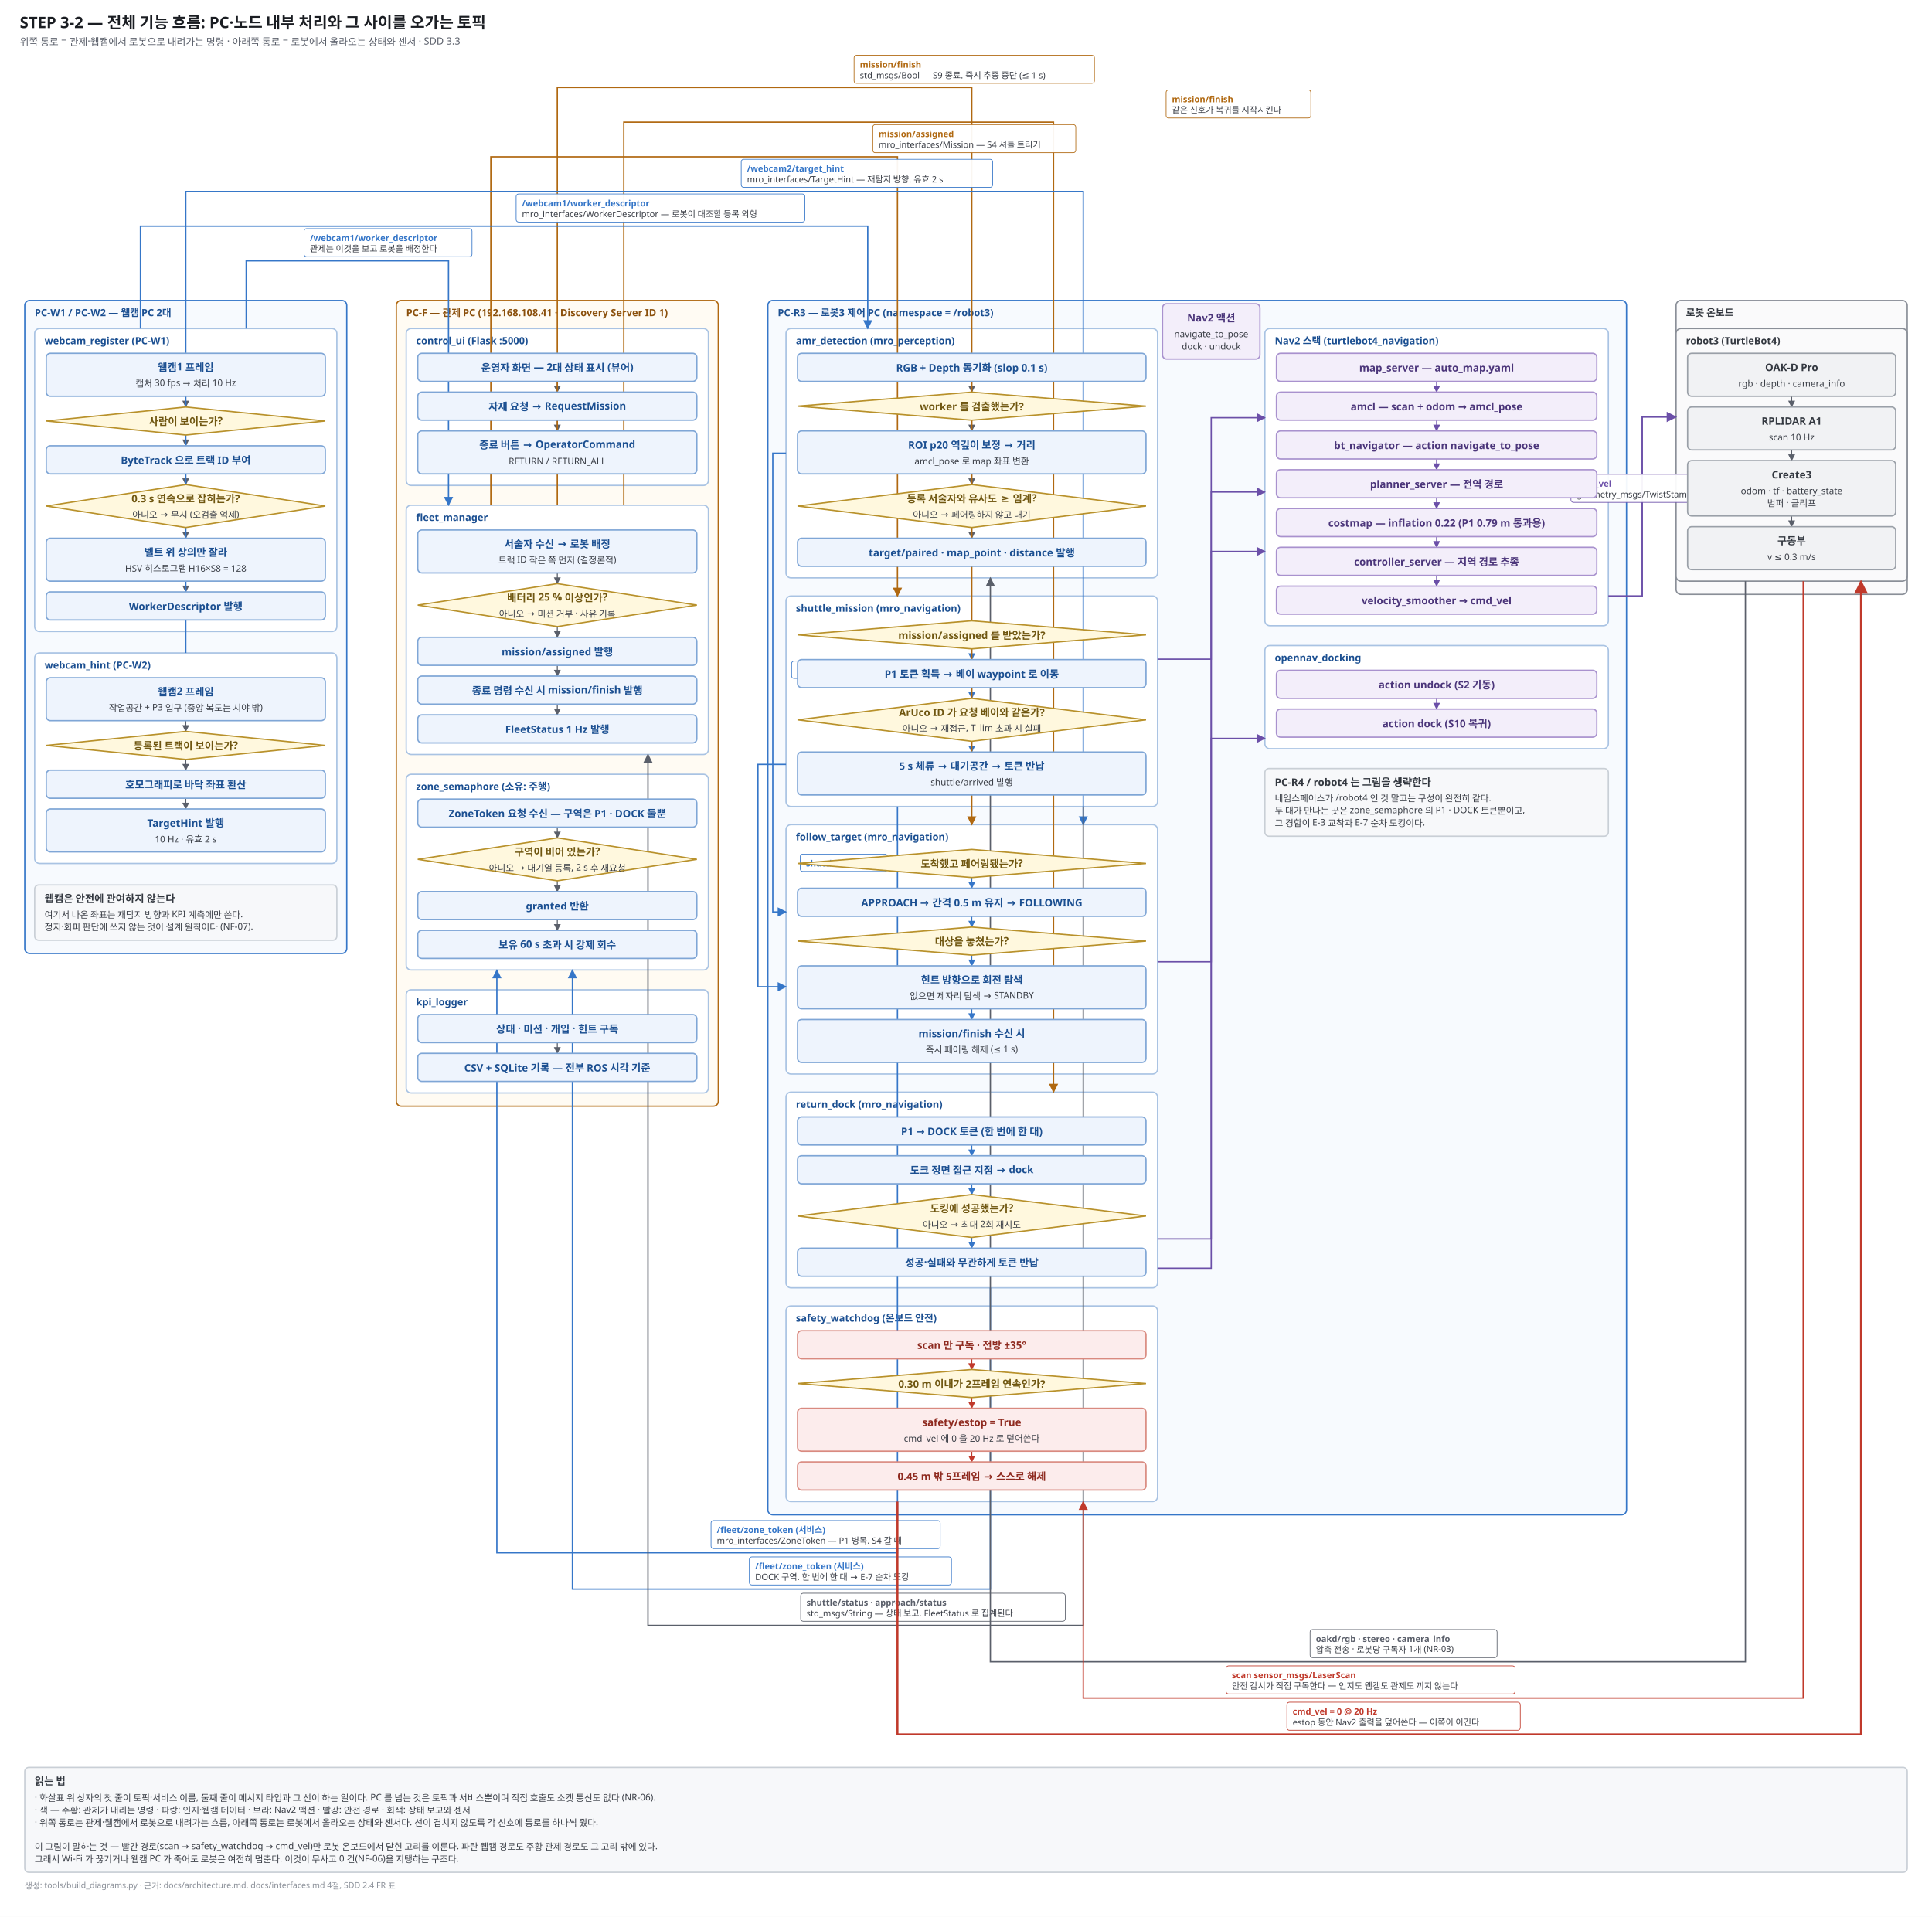
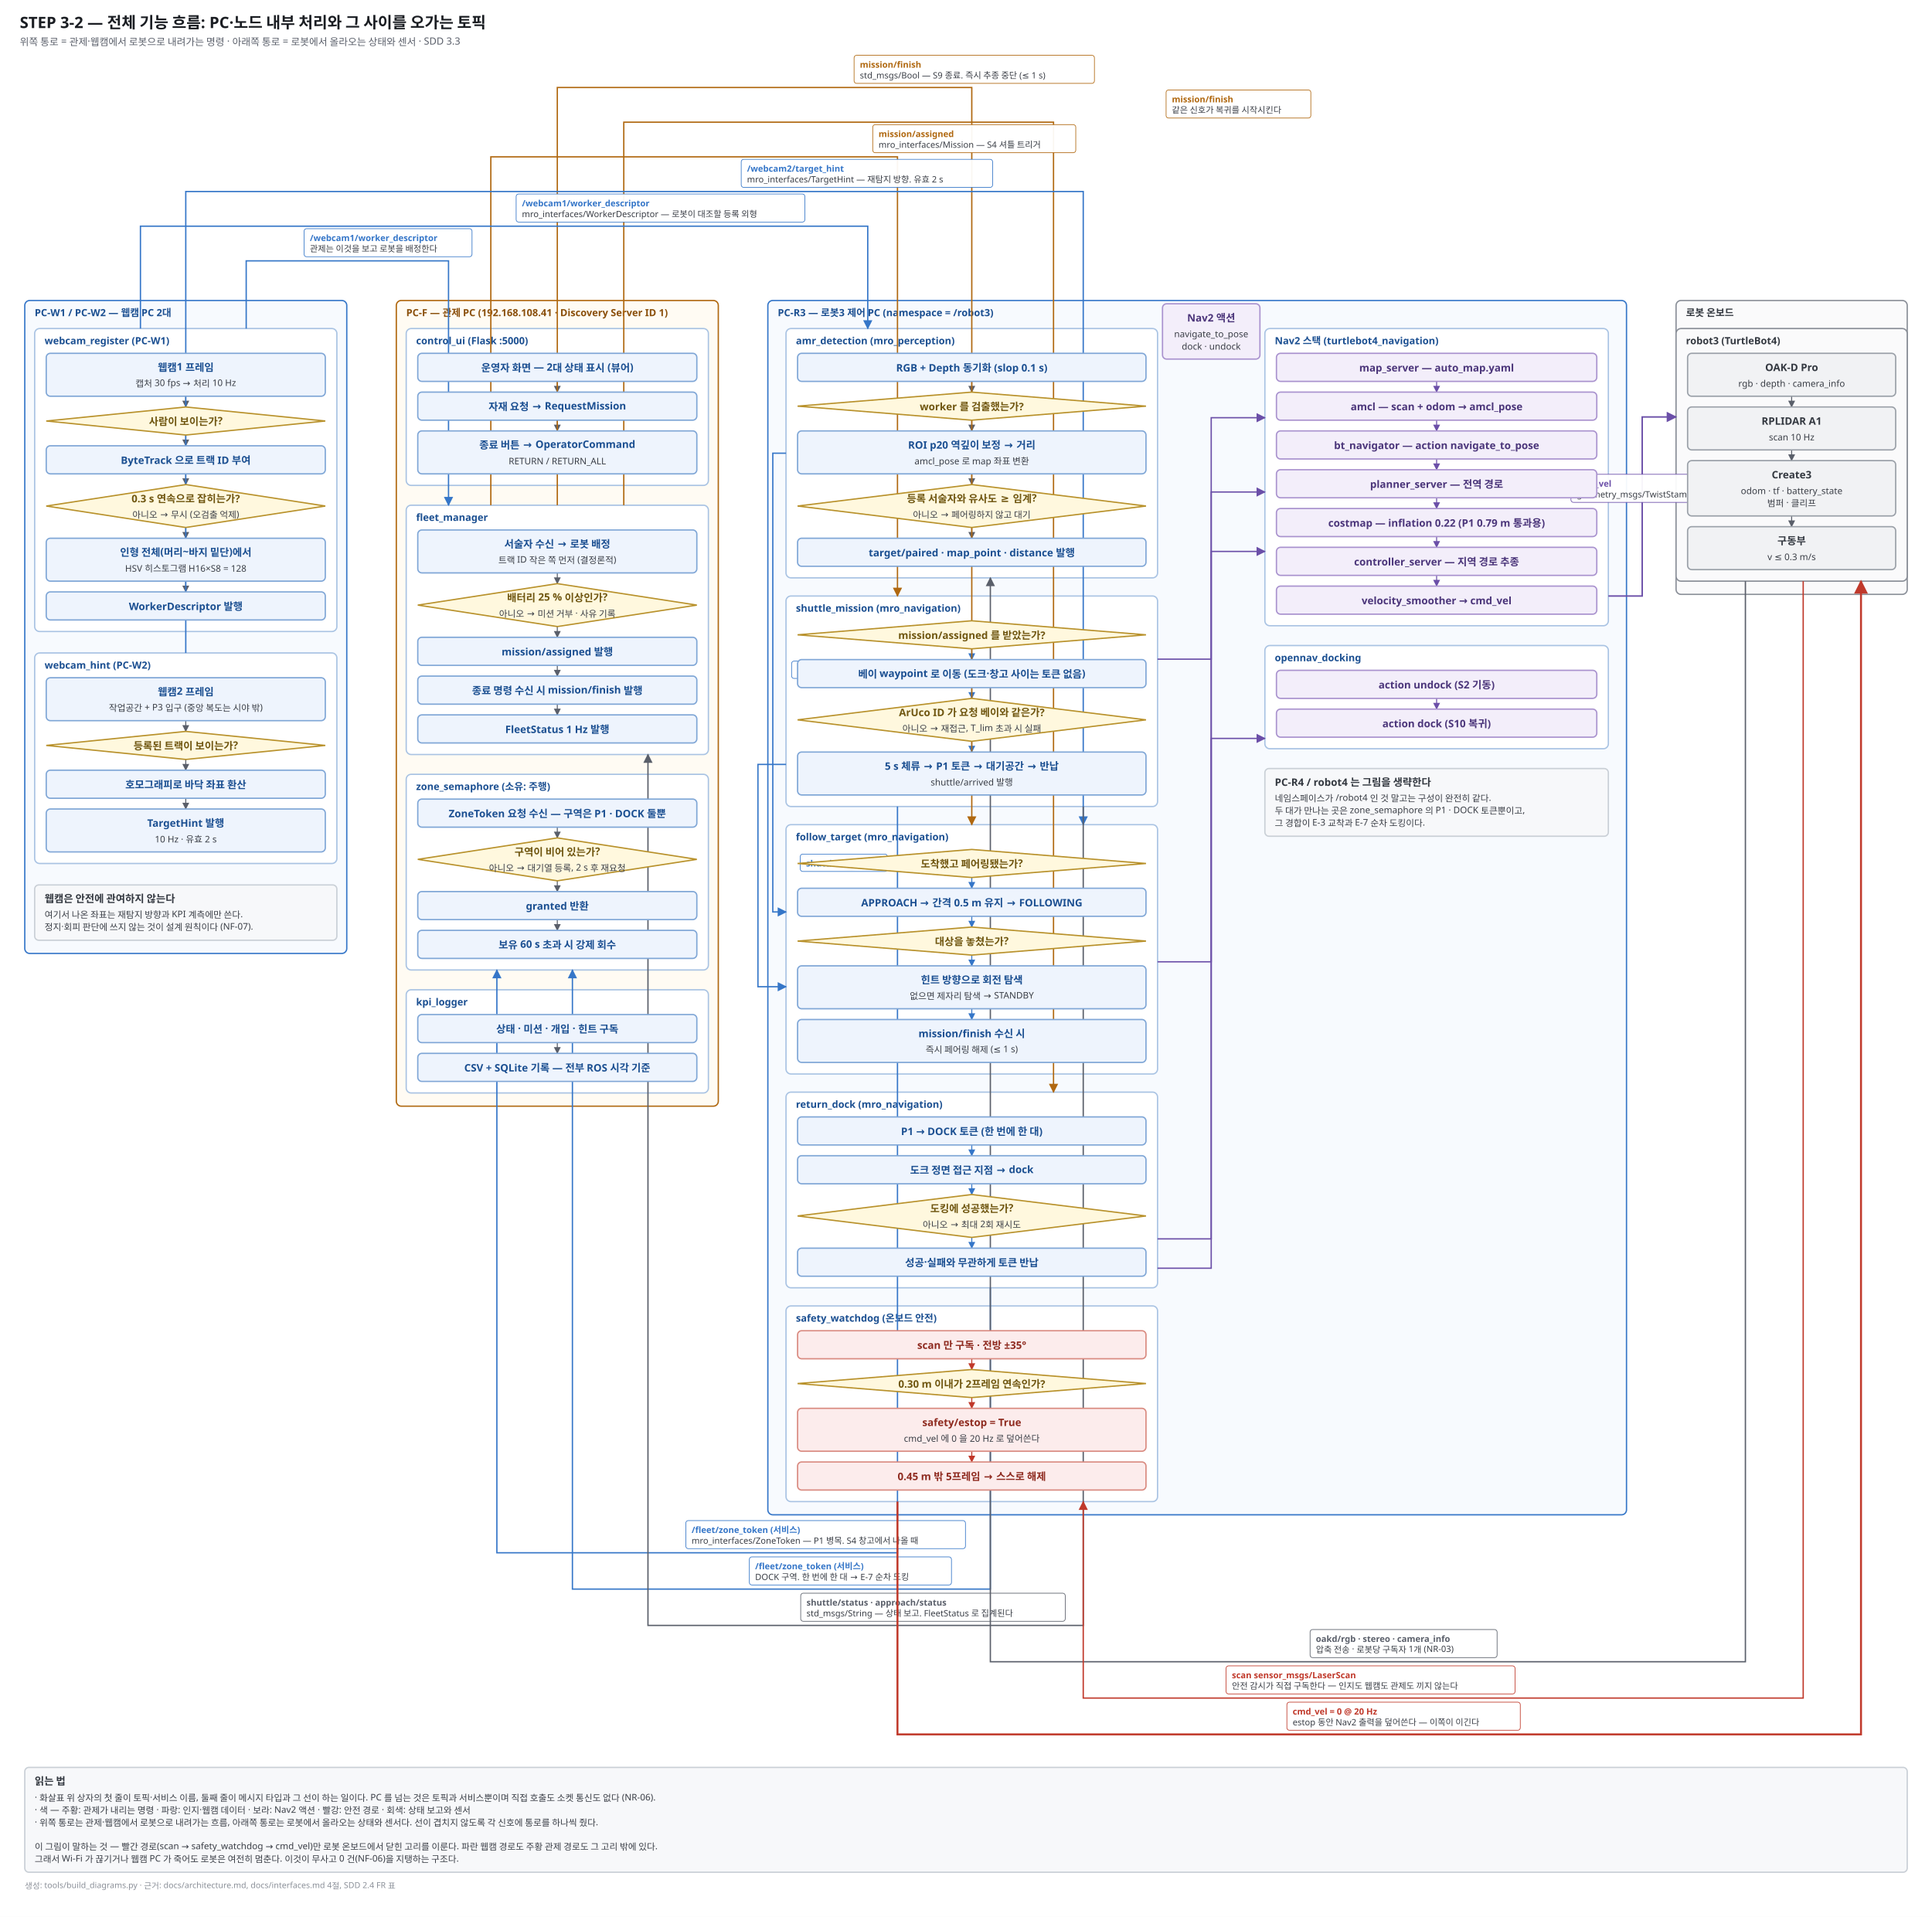
<svg xmlns="http://www.w3.org/2000/svg" width="2340" height="2322" viewBox="0 0 2340 2322" font-family="'Noto Sans KR','Malgun Gothic','Apple SD Gothic Neo','Segoe UI',sans-serif">
  <defs>
    <marker id="ar" viewBox="0 0 10 10" refX="9" refY="5" markerWidth="7" markerHeight="7" orient="auto-start-reverse">
      <path d="M0,0 L10,5 L0,10 z" fill="#5A5F6A" />
    </marker>
    <marker id="arR" viewBox="0 0 10 10" refX="9" refY="5" markerWidth="7" markerHeight="7" orient="auto-start-reverse">
      <path d="M0,0 L10,5 L0,10 z" fill="#C0392B" />
    </marker>
    <marker id="arB" viewBox="0 0 10 10" refX="9" refY="5" markerWidth="7" markerHeight="7" orient="auto-start-reverse">
      <path d="M0,0 L10,5 L0,10 z" fill="#3576C8" />
    </marker>
    <marker id="arP" viewBox="0 0 10 10" refX="9" refY="5" markerWidth="7" markerHeight="7" orient="auto-start-reverse">
      <path d="M0,0 L10,5 L0,10 z" fill="#6B4FA8" />
    </marker>
    <marker id="arO" viewBox="0 0 10 10" refX="9" refY="5" markerWidth="7" markerHeight="7" orient="auto-start-reverse">
      <path d="M0,0 L10,5 L0,10 z" fill="#B06810" />
    </marker>
    <marker id="arG" viewBox="0 0 10 10" refX="9" refY="5" markerWidth="7" markerHeight="7" orient="auto-start-reverse">
      <path d="M0,0 L10,5 L0,10 z" fill="#2E8B57" />
    </marker>
  </defs>
  <rect width="100%" height="100%" fill="#FFFFFF" />
  <text x="24" y="34" font-size="19" font-weight="700" fill="#1A1D22">STEP 3-2 — 전체 기능 흐름: PC·노드 내부 처리와 그 사이를 오가는 토픽</text>
  <text x="24" y="55" font-size="12" fill="#5A5F6A">위쪽 통로 = 관제·웹캠에서 로봇으로 내려가는 명령 · 아래쪽 통로 = 로봇에서 올라오는 상태와 센서 · SDD 3.3</text>
  <rect x="30" y="364" width="390" height="791" rx="6" fill="#F7FAFE" stroke="#3576C8" stroke-width="1.6" />
  <text x="42" y="383" font-size="12" font-weight="700" fill="#1B4F91">PC-W1 / PC-W2 — 웹캠 PC 2대</text>
  <rect x="480" y="364" width="390" height="976" rx="6" fill="#FFFBF3" stroke="#B06810" stroke-width="1.6" />
  <text x="492" y="383" font-size="12" font-weight="700" fill="#8A4F0B">PC-F — 관제 PC (192.168.108.41 · Discovery Server ID 1)</text>
  <rect x="930" y="364" width="1040" height="1471" rx="6" fill="#F7FAFE" stroke="#3576C8" stroke-width="1.6" />
  <text x="942" y="383" font-size="12" font-weight="700" fill="#1B4F91">PC-R3 — 로봇3 제어 PC  (namespace = /robot3)</text>
  <rect x="2030" y="364" width="280" height="356" rx="6" fill="#FAFAFB" stroke="#8A8F98" stroke-width="1.6" />
  <text x="2042" y="383" font-size="12" font-weight="700" fill="#333840">로봇 온보드</text>
  <rect x="42" y="398" width="366" height="367" rx="6" fill="#FFFFFF" stroke="#A9C3E3" stroke-width="1.6" />
  <text x="54" y="417" font-size="12" font-weight="700" fill="#1B4F91">webcam_register  (PC-W1)</text>
  <rect x="42" y="791" width="366" height="255" rx="6" fill="#FFFFFF" stroke="#A9C3E3" stroke-width="1.6" />
  <text x="54" y="810" font-size="12" font-weight="700" fill="#1B4F91">webcam_hint  (PC-W2)</text>
  <rect x="492" y="398" width="366" height="190" rx="6" fill="#FFFFFF" stroke="#A9C3E3" stroke-width="1.6" />
  <text x="504" y="417" font-size="12" font-weight="700" fill="#1B4F91">control_ui  (Flask :5000)</text>
  <rect x="492" y="612" width="366" height="302" rx="6" fill="#FFFFFF" stroke="#A9C3E3" stroke-width="1.6" />
  <text x="504" y="631" font-size="12" font-weight="700" fill="#1B4F91">fleet_manager</text>
  <rect x="492" y="938" width="366" height="237" rx="6" fill="#FFFFFF" stroke="#A9C3E3" stroke-width="1.6" />
  <text x="504" y="957" font-size="12" font-weight="700" fill="#1B4F91">zone_semaphore  (소유: 주행)</text>
  <rect x="492" y="1199" width="366" height="125" rx="6" fill="#FFFFFF" stroke="#A9C3E3" stroke-width="1.6" />
  <text x="504" y="1218" font-size="12" font-weight="700" fill="#1B4F91">kpi_logger</text>
  <rect x="952" y="398" width="450" height="302" rx="6" fill="#FFFFFF" stroke="#A9C3E3" stroke-width="1.6" />
  <text x="964" y="417" font-size="12" font-weight="700" fill="#1B4F91">amr_detection  (mro_perception)</text>
  <rect x="952" y="722" width="450" height="255" rx="6" fill="#FFFFFF" stroke="#A9C3E3" stroke-width="1.6" />
  <text x="964" y="741" font-size="12" font-weight="700" fill="#1B4F91">shuttle_mission  (mro_navigation)</text>
  <rect x="952" y="999" width="450" height="302" rx="6" fill="#FFFFFF" stroke="#A9C3E3" stroke-width="1.6" />
  <text x="964" y="1018" font-size="12" font-weight="700" fill="#1B4F91">follow_target  (mro_navigation)</text>
  <rect x="952" y="1323" width="450" height="237" rx="6" fill="#FFFFFF" stroke="#A9C3E3" stroke-width="1.6" />
  <text x="964" y="1342" font-size="12" font-weight="700" fill="#1B4F91">return_dock  (mro_navigation)</text>
  <rect x="952" y="1582" width="450" height="237" rx="6" fill="#FFFFFF" stroke="#A9C3E3" stroke-width="1.6" />
  <text x="964" y="1601" font-size="12" font-weight="700" fill="#1B4F91">safety_watchdog  (온보드 안전)</text>
  <rect x="1532" y="398" width="416" height="360" rx="6" fill="#FFFFFF" stroke="#A9C3E3" stroke-width="1.6" />
  <text x="1544" y="417" font-size="12" font-weight="700" fill="#1B4F91">Nav2 스택  (turtlebot4_navigation)</text>
  <rect x="1532" y="782" width="416" height="125" rx="6" fill="#FFFFFF" stroke="#A9C3E3" stroke-width="1.6" />
  <text x="1544" y="801" font-size="12" font-weight="700" fill="#1B4F91">opennav_docking</text>
  <rect x="2030" y="398" width="280" height="306" rx="6" fill="#FAFAFB" stroke="#8A8F98" stroke-width="1.6" />
  <text x="2042" y="417" font-size="12" font-weight="700" fill="#333840">robot3  (TurtleBot4)</text>
  <path d="M 225 480 L 225 493" fill="none" stroke="#5A5F6A" stroke-width="1.2" marker-end="url(#ar)" />
  <path d="M 225 527 L 225 540" fill="none" stroke="#5A5F6A" stroke-width="1.2" marker-end="url(#ar)" />
  <path d="M 225 574 L 225 587" fill="none" stroke="#5A5F6A" stroke-width="1.2" marker-end="url(#ar)" />
  <path d="M 225 639 L 225 652" fill="none" stroke="#5A5F6A" stroke-width="1.2" marker-end="url(#ar)" />
  <path d="M 225 704 L 225 717" fill="none" stroke="#5A5F6A" stroke-width="1.2" marker-end="url(#ar)" />
  <path d="M 225 873 L 225 886" fill="none" stroke="#5A5F6A" stroke-width="1.2" marker-end="url(#ar)" />
  <path d="M 225 920 L 225 933" fill="none" stroke="#5A5F6A" stroke-width="1.2" marker-end="url(#ar)" />
  <path d="M 225 967 L 225 980" fill="none" stroke="#5A5F6A" stroke-width="1.2" marker-end="url(#ar)" />
  <path d="M 675 462 L 675 475" fill="none" stroke="#5A5F6A" stroke-width="1.2" marker-end="url(#ar)" />
  <path d="M 675 509 L 675 522" fill="none" stroke="#5A5F6A" stroke-width="1.2" marker-end="url(#ar)" />
  <path d="M 675 694 L 675 707" fill="none" stroke="#5A5F6A" stroke-width="1.2" marker-end="url(#ar)" />
  <path d="M 675 759 L 675 772" fill="none" stroke="#5A5F6A" stroke-width="1.2" marker-end="url(#ar)" />
  <path d="M 675 806 L 675 819" fill="none" stroke="#5A5F6A" stroke-width="1.2" marker-end="url(#ar)" />
  <path d="M 675 853 L 675 866" fill="none" stroke="#5A5F6A" stroke-width="1.2" marker-end="url(#ar)" />
  <path d="M 675 1002 L 675 1015" fill="none" stroke="#5A5F6A" stroke-width="1.2" marker-end="url(#ar)" />
  <path d="M 675 1067 L 675 1080" fill="none" stroke="#5A5F6A" stroke-width="1.2" marker-end="url(#ar)" />
  <path d="M 675 1114 L 675 1127" fill="none" stroke="#5A5F6A" stroke-width="1.2" marker-end="url(#ar)" />
  <path d="M 675 1263 L 675 1276" fill="none" stroke="#5A5F6A" stroke-width="1.2" marker-end="url(#ar)" />
  <path d="M 1177 462 L 1177 475" fill="none" stroke="#5A5F6A" stroke-width="1.2" marker-end="url(#ar)" />
  <path d="M 1177 509 L 1177 522" fill="none" stroke="#5A5F6A" stroke-width="1.2" marker-end="url(#ar)" />
  <path d="M 1177 574 L 1177 587" fill="none" stroke="#5A5F6A" stroke-width="1.2" marker-end="url(#ar)" />
  <path d="M 1177 639 L 1177 652" fill="none" stroke="#5A5F6A" stroke-width="1.2" marker-end="url(#ar)" />
  <path d="M 1177 786 L 1177 799" fill="none" stroke="#3576C8" stroke-width="1.2" marker-end="url(#arB)" />
  <path d="M 1177 833 L 1177 846" fill="none" stroke="#3576C8" stroke-width="1.2" marker-end="url(#arB)" />
  <path d="M 1177 898 L 1177 911" fill="none" stroke="#3576C8" stroke-width="1.2" marker-end="url(#arB)" />
  <path d="M 1177 1063 L 1177 1076" fill="none" stroke="#3576C8" stroke-width="1.2" marker-end="url(#arB)" />
  <path d="M 1177 1110 L 1177 1123" fill="none" stroke="#3576C8" stroke-width="1.2" marker-end="url(#arB)" />
  <path d="M 1177 1157 L 1177 1170" fill="none" stroke="#3576C8" stroke-width="1.2" marker-end="url(#arB)" />
  <path d="M 1177 1222 L 1177 1235" fill="none" stroke="#3576C8" stroke-width="1.2" marker-end="url(#arB)" />
  <path d="M 1177 1387 L 1177 1400" fill="none" stroke="#3576C8" stroke-width="1.2" marker-end="url(#arB)" />
  <path d="M 1177 1434 L 1177 1447" fill="none" stroke="#3576C8" stroke-width="1.2" marker-end="url(#arB)" />
  <path d="M 1177 1499 L 1177 1512" fill="none" stroke="#3576C8" stroke-width="1.2" marker-end="url(#arB)" />
  <path d="M 1177 1646 L 1177 1659" fill="none" stroke="#C0392B" stroke-width="1.2" marker-end="url(#arR)" />
  <path d="M 1177 1693 L 1177 1706" fill="none" stroke="#C0392B" stroke-width="1.2" marker-end="url(#arR)" />
  <path d="M 1177 1758 L 1177 1771" fill="none" stroke="#C0392B" stroke-width="1.2" marker-end="url(#arR)" />
  <path d="M 1740 462 L 1740 475" fill="none" stroke="#6B4FA8" stroke-width="1.2" marker-end="url(#arP)" />
  <path d="M 1740 509 L 1740 522" fill="none" stroke="#6B4FA8" stroke-width="1.2" marker-end="url(#arP)" />
  <path d="M 1740 556 L 1740 569" fill="none" stroke="#6B4FA8" stroke-width="1.2" marker-end="url(#arP)" />
  <path d="M 1740 603 L 1740 616" fill="none" stroke="#6B4FA8" stroke-width="1.2" marker-end="url(#arP)" />
  <path d="M 1740 650 L 1740 663" fill="none" stroke="#6B4FA8" stroke-width="1.2" marker-end="url(#arP)" />
  <path d="M 1740 697 L 1740 710" fill="none" stroke="#6B4FA8" stroke-width="1.2" marker-end="url(#arP)" />
  <path d="M 1740 846 L 1740 859" fill="none" stroke="#6B4FA8" stroke-width="1.2" marker-end="url(#arP)" />
  <path d="M 2170 480 L 2170 493" fill="none" stroke="#5A5F6A" stroke-width="1.2" marker-end="url(#ar)" />
  <path d="M 2170 545 L 2170 558" fill="none" stroke="#5A5F6A" stroke-width="1.2" marker-end="url(#ar)" />
  <path d="M 2170 625 L 2170 638" fill="none" stroke="#5A5F6A" stroke-width="1.2" marker-end="url(#ar)" />
  <path d="M 675 612 L 675 106 L 1177 106 L 1177 999" fill="none" stroke="#B06810" stroke-width="1.6" marker-end="url(#arO)" />
  <rect x="1034.45" y="67" width="291.1" height="34" rx="3" fill="#FFFFFF" fill-opacity="0.94" stroke="#B06810" stroke-width="0.8" />
  <text x="1041.45" y="82" font-size="10.5" fill="#B06810" font-weight="600">mission/finish</text>
  <text x="1041.45" y="95" font-size="10.5" fill="#3A3E46">std_msgs/Bool — S9 종료. 즉시 추종 중단 (≤ 1 s)</text>
  <path d="M 755.52 612 L 755.52 148 L 1276 148 L 1276 1323" fill="none" stroke="#B06810" stroke-width="1.6" marker-end="url(#arO)" />
  <rect x="1412.35" y="109" width="175.3" height="34" rx="3" fill="#FFFFFF" fill-opacity="0.94" stroke="#B06810" stroke-width="0.8" />
  <text x="1419.35" y="124" font-size="10.5" fill="#B06810" font-weight="600">mission/finish</text>
  <text x="1419.35" y="137" font-size="10.5" fill="#3A3E46">같은 신호가 복귀를 시작시킨다</text>
  <path d="M 594.48 612 L 594.48 190 L 1087 190 L 1087 722" fill="none" stroke="#B06810" stroke-width="1.6" marker-end="url(#arO)" />
  <rect x="1057.05" y="151" width="245.9" height="34" rx="3" fill="#FFFFFF" fill-opacity="0.94" stroke="#B06810" stroke-width="0.8" />
  <text x="1064.05" y="166" font-size="10.5" fill="#B06810" font-weight="600">mission/assigned</text>
  <text x="1064.05" y="179" font-size="10.5" fill="#3A3E46">mro_interfaces/Mission — S4 셔틀 트리거</text>
  <path d="M 225 791 L 225 232 L 1312 232 L 1312 999" fill="none" stroke="#3576C8" stroke-width="1.6" marker-end="url(#arB)" />
  <rect x="897.75" y="193" width="304.5" height="34" rx="3" fill="#FFFFFF" fill-opacity="0.94" stroke="#3576C8" stroke-width="0.8" />
  <text x="904.75" y="208" font-size="10.5" fill="#3576C8" font-weight="600">/webcam2/target_hint</text>
  <text x="904.75" y="221" font-size="10.5" fill="#3A3E46">mro_interfaces/TargetHint — 재탐지 방향. 유효 2 s</text>
  <path d="M 170.1 398 L 170.1 274 L 1051 274 L 1051 398" fill="none" stroke="#3576C8" stroke-width="1.6" marker-end="url(#arB)" />
  <rect x="625.15" y="235" width="349.7" height="34" rx="3" fill="#FFFFFF" fill-opacity="0.94" stroke="#3576C8" stroke-width="0.8" />
  <text x="632.15" y="250" font-size="10.5" fill="#3576C8" font-weight="600">/webcam1/worker_descriptor</text>
  <text x="632.15" y="263" font-size="10.5" fill="#3A3E46">mro_interfaces/WorkerDescriptor — 로봇이 대조할 등록 외형</text>
  <path d="M 298.2 398 L 298.2 316 L 543.24 316 L 543.24 612" fill="none" stroke="#3576C8" stroke-width="1.6" marker-end="url(#arB)" />
  <rect x="368.3" y="277" width="203.4" height="34" rx="3" fill="#FFFFFF" fill-opacity="0.94" stroke="#3576C8" stroke-width="0.8" />
  <text x="375.3" y="292" font-size="10.5" fill="#3576C8" font-weight="600">/webcam1/worker_descriptor</text>
  <text x="375.3" y="305" font-size="10.5" fill="#3A3E46">관제는 이것을 보고 로봇을 배정한다</text>
  <path d="M 1087 977 L 1087 1881 L 601.8 1881 L 601.8 1175" fill="none" stroke="#3576C8" stroke-width="1.6" marker-end="url(#arB)" />
-   <rect x="861.2" y="1842" width="277.6" height="34" rx="3" fill="#FFFFFF" fill-opacity="0.94" stroke="#3576C8" stroke-width="0.8" />
-   <text x="868.2" y="1857" font-size="10.5" fill="#3576C8" font-weight="600">/fleet/zone_token   (서비스)</text>
-   <text x="868.2" y="1870" font-size="10.5" fill="#3A3E46">mro_interfaces/ZoneToken — P1 병목. S4 갈 때</text>
+   <rect x="830.65" y="1842" width="338.7" height="34" rx="3" fill="#FFFFFF" fill-opacity="0.94" stroke="#3576C8" stroke-width="0.8" />
+   <text x="837.65" y="1857" font-size="10.5" fill="#3576C8" font-weight="600">/fleet/zone_token   (서비스)</text>
+   <text x="837.65" y="1870" font-size="10.5" fill="#3A3E46">mro_interfaces/ZoneToken — P1 병목. S4 창고에서 나올 때</text>
  <path d="M 1199.5 1560 L 1199.5 1925 L 693.3 1925 L 693.3 1175" fill="none" stroke="#3576C8" stroke-width="1.6" marker-end="url(#arB)" />
  <rect x="907.6" y="1886" width="244.8" height="34" rx="3" fill="#FFFFFF" fill-opacity="0.94" stroke="#3576C8" stroke-width="0.8" />
  <text x="914.6" y="1901" font-size="10.5" fill="#3576C8" font-weight="600">/fleet/zone_token   (서비스)</text>
  <text x="914.6" y="1914" font-size="10.5" fill="#3A3E46">DOCK 구역. 한 번에 한 대 → E-7 순차 도킹</text>
  <path d="M 1312 977 L 1312 1969 L 784.8 1969 L 784.8 914" fill="none" stroke="#5A5F6A" stroke-width="1.6" marker-end="url(#ar)" />
  <rect x="969.8" y="1930" width="320.4" height="34" rx="3" fill="#FFFFFF" fill-opacity="0.94" stroke="#5A5F6A" stroke-width="0.8" />
  <text x="976.8" y="1945" font-size="10.5" fill="#5A5F6A" font-weight="600">shuttle/status · approach/status</text>
  <text x="976.8" y="1958" font-size="10.5" fill="#3A3E46">std_msgs/String — 상태 보고. FleetStatus 로 집계된다</text>
  <path d="M 2114 704 L 2114 2013 L 1199.5 2013 L 1199.5 700" fill="none" stroke="#5A5F6A" stroke-width="1.6" marker-end="url(#ar)" />
  <rect x="1586.75" y="1974" width="226.5" height="34" rx="3" fill="#FFFFFF" fill-opacity="0.94" stroke="#5A5F6A" stroke-width="0.8" />
  <text x="1593.75" y="1989" font-size="10.5" fill="#5A5F6A" font-weight="600">oakd/rgb · stereo · camera_info</text>
  <text x="1593.75" y="2002" font-size="10.5" fill="#3A3E46">압축 전송 · 로봇당 구독자 1개 (NR-03)</text>
  <path d="M 2184 704 L 2184 2057 L 1312 2057 L 1312 1819" fill="none" stroke="#C0392B" stroke-width="1.6" marker-end="url(#arR)" />
  <rect x="1485" y="2018" width="350" height="34" rx="3" fill="#FFFFFF" fill-opacity="0.94" stroke="#C0392B" stroke-width="0.8" />
  <text x="1492" y="2033" font-size="10.5" fill="#C0392B" font-weight="600">scan   sensor_msgs/LaserScan</text>
  <text x="1492" y="2046" font-size="10.5" fill="#3A3E46">안전 감시가 직접 구독한다 — 인지도 웹캠도 관제도 끼지 않는다</text>
  <path d="M 1087 1819 L 1087 2101 L 2254 2101 L 2254 704" fill="none" stroke="#C0392B" stroke-width="2.4" marker-end="url(#arR)" />
  <rect x="1558.65" y="2062" width="282.7" height="34" rx="3" fill="#FFFFFF" fill-opacity="0.94" stroke="#C0392B" stroke-width="0.8" />
  <text x="1565.65" y="2077" font-size="10.5" fill="#C0392B" font-weight="600">cmd_vel = 0  @ 20 Hz</text>
  <text x="1565.65" y="2090" font-size="10.5" fill="#3A3E46">estop 동안 Nav2 출력을 덮어쓴다 — 이쪽이 이긴다</text>
  <path d="M 1402 798.5 L 1467 798.5 L 1467 506 L 1532 506" fill="none" stroke="#6B4FA8" stroke-width="1.6" marker-end="url(#arP)" />
  <path d="M 1402 1165.1 L 1467 1165.1 L 1467 596 L 1532 596" fill="none" stroke="#6B4FA8" stroke-width="1.6" marker-end="url(#arP)" />
  <path d="M 1402 1500.75 L 1467 1500.75 L 1467 668 L 1532 668" fill="none" stroke="#6B4FA8" stroke-width="1.6" marker-end="url(#arP)" />
  <path d="M 1402 1536.3 L 1467 1536.3 L 1467 894.5 L 1532 894.5" fill="none" stroke="#6B4FA8" stroke-width="1.6" marker-end="url(#arP)" />
  <path d="M 1948 722 L 1989 722 L 1989 505.1 L 2030 505.1" fill="none" stroke="#6B4FA8" stroke-width="1.8" marker-end="url(#arP)" />
  <rect x="1902.7" y="574.55" width="172.6" height="34" rx="3" fill="#FFFFFF" fill-opacity="0.94" stroke="#6B4FA8" stroke-width="0.8" />
  <text x="1909.7" y="589.55" font-size="10.5" fill="#6B4FA8" font-weight="600">cmd_vel</text>
  <text x="1909.7" y="602.55" font-size="10.5" fill="#3A3E46">geometry_msgs/TwistStamped</text>
  <path d="M 952 549 L 936 549 L 936 1104.7 L 952 1104.7" fill="none" stroke="#3576C8" stroke-width="1.6" marker-end="url(#arB)" />
  <rect x="958.75" y="800.85" width="166.5" height="21" rx="3" fill="#FFFFFF" fill-opacity="0.94" stroke="#3576C8" stroke-width="0.8" />
  <text x="965.75" y="815.85" font-size="10.5" fill="#3576C8" font-weight="600">target/paired · map_point</text>
  <path d="M 952 926 L 918 926 L 918 1195.3 L 952 1195.3" fill="none" stroke="#3576C8" stroke-width="1.6" marker-end="url(#arB)" />
  <rect x="969.25" y="1034.65" width="105.5" height="21" rx="3" fill="#FFFFFF" fill-opacity="0.94" stroke="#3576C8" stroke-width="0.8" />
  <text x="976.25" y="1049.65" font-size="10.5" fill="#3576C8" font-weight="600">shuttle/arrived</text>
  <rect x="56" y="428" width="338" height="52" rx="5" fill="#EEF4FD" stroke="#7FA6D6" stroke-width="1.6" />
  <text x="225" y="449.5" font-size="12.5" font-weight="700" fill="#1B4F91" text-anchor="middle">웹캠1 프레임</text>
  <text x="225" y="468.5" font-size="11" fill="#3A3E46" text-anchor="middle">캡처 30 fps → 처리 10 Hz</text>
  <polygon points="225,493 394,510 225,527 56,510" fill="#FFF8DE" stroke="#B8912B" stroke-width="1.6" />
  <text x="225" y="515" font-size="12.5" font-weight="700" fill="#6F5610" text-anchor="middle">사람이 보이는가?</text>
  <rect x="56" y="540" width="338" height="34" rx="5" fill="#EEF4FD" stroke="#7FA6D6" stroke-width="1.6" />
  <text x="225" y="562" font-size="12.5" font-weight="700" fill="#1B4F91" text-anchor="middle">ByteTrack 으로 트랙 ID 부여</text>
  <polygon points="225,587 394,613 225,639 56,613" fill="#FFF8DE" stroke="#B8912B" stroke-width="1.6" />
  <text x="225" y="608.5" font-size="12.5" font-weight="700" fill="#6F5610" text-anchor="middle">0.3 s 연속으로 잡히는가?</text>
  <text x="225" y="627.5" font-size="11" fill="#3A3E46" text-anchor="middle">아니오 → 무시 (오검출 억제)</text>
  <rect x="56" y="652" width="338" height="52" rx="5" fill="#EEF4FD" stroke="#7FA6D6" stroke-width="1.6" />
-   <text x="225" y="673.5" font-size="12.5" font-weight="700" fill="#1B4F91" text-anchor="middle">벨트 위 상의만 잘라</text>
+   <text x="225" y="673.5" font-size="12.5" font-weight="700" fill="#1B4F91" text-anchor="middle">인형 전체(머리~바지 밑단)에서</text>
  <text x="225" y="692.5" font-size="11" fill="#3A3E46" text-anchor="middle">HSV 히스토그램 H16×S8 = 128</text>
  <rect x="56" y="717" width="338" height="34" rx="5" fill="#EEF4FD" stroke="#7FA6D6" stroke-width="1.6" />
  <text x="225" y="739" font-size="12.5" font-weight="700" fill="#1B4F91" text-anchor="middle">WorkerDescriptor 발행</text>
  <rect x="56" y="821" width="338" height="52" rx="5" fill="#EEF4FD" stroke="#7FA6D6" stroke-width="1.6" />
  <text x="225" y="842.5" font-size="12.5" font-weight="700" fill="#1B4F91" text-anchor="middle">웹캠2 프레임</text>
  <text x="225" y="861.5" font-size="11" fill="#3A3E46" text-anchor="middle">작업공간 + P3 입구 (중앙 복도는 시야 밖)</text>
  <polygon points="225,886 394,903 225,920 56,903" fill="#FFF8DE" stroke="#B8912B" stroke-width="1.6" />
  <text x="225" y="908" font-size="12.5" font-weight="700" fill="#6F5610" text-anchor="middle">등록된 트랙이 보이는가?</text>
  <rect x="56" y="933" width="338" height="34" rx="5" fill="#EEF4FD" stroke="#7FA6D6" stroke-width="1.6" />
  <text x="225" y="955" font-size="12.5" font-weight="700" fill="#1B4F91" text-anchor="middle">호모그래피로 바닥 좌표 환산</text>
  <rect x="56" y="980" width="338" height="52" rx="5" fill="#EEF4FD" stroke="#7FA6D6" stroke-width="1.6" />
  <text x="225" y="1001.5" font-size="12.5" font-weight="700" fill="#1B4F91" text-anchor="middle">TargetHint 발행</text>
  <text x="225" y="1020.5" font-size="11" fill="#3A3E46" text-anchor="middle">10 Hz · 유효 2 s</text>
  <rect x="42" y="1072" width="366" height="67" rx="5" fill="#F7F8FA" stroke="#C9CFD6" stroke-width="1.6" />
  <text x="54" y="1093" font-size="12.5" font-weight="700" fill="#333840">웹캠은 안전에 관여하지 않는다</text>
  <text x="54" y="1112" font-size="11" fill="#3A3E46">여기서 나온 좌표는 재탐지 방향과 KPI 계측에만 쓴다.</text>
  <text x="54" y="1127" font-size="11" fill="#3A3E46">정지·회피 판단에 쓰지 않는 것이 설계 원칙이다 (NF-07).</text>
  <rect x="506" y="428" width="338" height="34" rx="5" fill="#EEF4FD" stroke="#7FA6D6" stroke-width="1.6" />
  <text x="675" y="450" font-size="12.5" font-weight="700" fill="#1B4F91" text-anchor="middle">운영자 화면 — 2대 상태 표시 (뷰어)</text>
  <rect x="506" y="475" width="338" height="34" rx="5" fill="#EEF4FD" stroke="#7FA6D6" stroke-width="1.6" />
  <text x="675" y="497" font-size="12.5" font-weight="700" fill="#1B4F91" text-anchor="middle">자재 요청 → RequestMission</text>
  <rect x="506" y="522" width="338" height="52" rx="5" fill="#EEF4FD" stroke="#7FA6D6" stroke-width="1.6" />
  <text x="675" y="543.5" font-size="12.5" font-weight="700" fill="#1B4F91" text-anchor="middle">종료 버튼 → OperatorCommand</text>
  <text x="675" y="562.5" font-size="11" fill="#3A3E46" text-anchor="middle">RETURN / RETURN_ALL</text>
  <rect x="506" y="642" width="338" height="52" rx="5" fill="#EEF4FD" stroke="#7FA6D6" stroke-width="1.6" />
  <text x="675" y="663.5" font-size="12.5" font-weight="700" fill="#1B4F91" text-anchor="middle">서술자 수신 → 로봇 배정</text>
  <text x="675" y="682.5" font-size="11" fill="#3A3E46" text-anchor="middle">트랙 ID 작은 쪽 먼저 (결정론적)</text>
  <polygon points="675,707 844,733 675,759 506,733" fill="#FFF8DE" stroke="#B8912B" stroke-width="1.6" />
  <text x="675" y="728.5" font-size="12.5" font-weight="700" fill="#6F5610" text-anchor="middle">배터리 25 % 이상인가?</text>
  <text x="675" y="747.5" font-size="11" fill="#3A3E46" text-anchor="middle">아니오 → 미션 거부 · 사유 기록</text>
  <rect x="506" y="772" width="338" height="34" rx="5" fill="#EEF4FD" stroke="#7FA6D6" stroke-width="1.6" />
  <text x="675" y="794" font-size="12.5" font-weight="700" fill="#1B4F91" text-anchor="middle">mission/assigned 발행</text>
  <rect x="506" y="819" width="338" height="34" rx="5" fill="#EEF4FD" stroke="#7FA6D6" stroke-width="1.6" />
  <text x="675" y="841" font-size="12.5" font-weight="700" fill="#1B4F91" text-anchor="middle">종료 명령 수신 시 mission/finish 발행</text>
  <rect x="506" y="866" width="338" height="34" rx="5" fill="#EEF4FD" stroke="#7FA6D6" stroke-width="1.6" />
  <text x="675" y="888" font-size="12.5" font-weight="700" fill="#1B4F91" text-anchor="middle">FleetStatus 1 Hz 발행</text>
  <rect x="506" y="968" width="338" height="34" rx="5" fill="#EEF4FD" stroke="#7FA6D6" stroke-width="1.6" />
  <text x="675" y="990" font-size="12.5" font-weight="700" fill="#1B4F91" text-anchor="middle">ZoneToken 요청 수신 — 구역은 P1 · DOCK 둘뿐</text>
  <polygon points="675,1015 844,1041 675,1067 506,1041" fill="#FFF8DE" stroke="#B8912B" stroke-width="1.6" />
  <text x="675" y="1036.5" font-size="12.5" font-weight="700" fill="#6F5610" text-anchor="middle">구역이 비어 있는가?</text>
  <text x="675" y="1055.5" font-size="11" fill="#3A3E46" text-anchor="middle">아니오 → 대기열 등록, 2 s 후 재요청</text>
  <rect x="506" y="1080" width="338" height="34" rx="5" fill="#EEF4FD" stroke="#7FA6D6" stroke-width="1.6" />
  <text x="675" y="1102" font-size="12.5" font-weight="700" fill="#1B4F91" text-anchor="middle">granted 반환</text>
  <rect x="506" y="1127" width="338" height="34" rx="5" fill="#EEF4FD" stroke="#7FA6D6" stroke-width="1.6" />
  <text x="675" y="1149" font-size="12.5" font-weight="700" fill="#1B4F91" text-anchor="middle">보유 60 s 초과 시 강제 회수</text>
  <rect x="506" y="1229" width="338" height="34" rx="5" fill="#EEF4FD" stroke="#7FA6D6" stroke-width="1.6" />
  <text x="675" y="1251" font-size="12.5" font-weight="700" fill="#1B4F91" text-anchor="middle">상태 · 미션 · 개입 · 힌트 구독</text>
  <rect x="506" y="1276" width="338" height="34" rx="5" fill="#EEF4FD" stroke="#7FA6D6" stroke-width="1.6" />
  <text x="675" y="1298" font-size="12.5" font-weight="700" fill="#1B4F91" text-anchor="middle">CSV + SQLite 기록 — 전부 ROS 시각 기준</text>
  <rect x="966" y="428" width="422" height="34" rx="5" fill="#EEF4FD" stroke="#7FA6D6" stroke-width="1.6" />
  <text x="1177" y="450" font-size="12.5" font-weight="700" fill="#1B4F91" text-anchor="middle">RGB + Depth 동기화 (slop 0.1 s)</text>
  <polygon points="1177,475 1388,492 1177,509 966,492" fill="#FFF8DE" stroke="#B8912B" stroke-width="1.6" />
  <text x="1177" y="497" font-size="12.5" font-weight="700" fill="#6F5610" text-anchor="middle">worker 를 검출했는가?</text>
  <rect x="966" y="522" width="422" height="52" rx="5" fill="#EEF4FD" stroke="#7FA6D6" stroke-width="1.6" />
  <text x="1177" y="543.5" font-size="12.5" font-weight="700" fill="#1B4F91" text-anchor="middle">ROI p20 역깊이 보정 → 거리</text>
  <text x="1177" y="562.5" font-size="11" fill="#3A3E46" text-anchor="middle">amcl_pose 로 map 좌표 변환</text>
  <polygon points="1177,587 1388,613 1177,639 966,613" fill="#FFF8DE" stroke="#B8912B" stroke-width="1.6" />
  <text x="1177" y="608.5" font-size="12.5" font-weight="700" fill="#6F5610" text-anchor="middle">등록 서술자와 유사도 ≥ 임계?</text>
  <text x="1177" y="627.5" font-size="11" fill="#3A3E46" text-anchor="middle">아니오 → 페어링하지 않고 대기</text>
  <rect x="966" y="652" width="422" height="34" rx="5" fill="#EEF4FD" stroke="#7FA6D6" stroke-width="1.6" />
  <text x="1177" y="674" font-size="12.5" font-weight="700" fill="#1B4F91" text-anchor="middle">target/paired · map_point · distance 발행</text>
  <polygon points="1177,752 1388,769 1177,786 966,769" fill="#FFF8DE" stroke="#B8912B" stroke-width="1.6" />
  <text x="1177" y="774" font-size="12.5" font-weight="700" fill="#6F5610" text-anchor="middle">mission/assigned 를 받았는가?</text>
  <rect x="966" y="799" width="422" height="34" rx="5" fill="#EEF4FD" stroke="#7FA6D6" stroke-width="1.6" />
-   <text x="1177" y="821" font-size="12.5" font-weight="700" fill="#1B4F91" text-anchor="middle">P1 토큰 획득 → 베이 waypoint 로 이동</text>
+   <text x="1177" y="821" font-size="12.5" font-weight="700" fill="#1B4F91" text-anchor="middle">베이 waypoint 로 이동 (도크·창고 사이는 토큰 없음)</text>
  <polygon points="1177,846 1388,872 1177,898 966,872" fill="#FFF8DE" stroke="#B8912B" stroke-width="1.6" />
  <text x="1177" y="867.5" font-size="12.5" font-weight="700" fill="#6F5610" text-anchor="middle">ArUco ID 가 요청 베이와 같은가?</text>
  <text x="1177" y="886.5" font-size="11" fill="#3A3E46" text-anchor="middle">아니오 → 재접근, T_lim 초과 시 실패</text>
  <rect x="966" y="911" width="422" height="52" rx="5" fill="#EEF4FD" stroke="#7FA6D6" stroke-width="1.6" />
-   <text x="1177" y="932.5" font-size="12.5" font-weight="700" fill="#1B4F91" text-anchor="middle">5 s 체류 → 대기공간 → 토큰 반납</text>
+   <text x="1177" y="932.5" font-size="12.5" font-weight="700" fill="#1B4F91" text-anchor="middle">5 s 체류 → P1 토큰 → 대기공간 → 반납</text>
  <text x="1177" y="951.5" font-size="11" fill="#3A3E46" text-anchor="middle">shuttle/arrived 발행</text>
  <polygon points="1177,1029 1388,1046 1177,1063 966,1046" fill="#FFF8DE" stroke="#B8912B" stroke-width="1.6" />
  <text x="1177" y="1051" font-size="12.5" font-weight="700" fill="#6F5610" text-anchor="middle">도착했고 페어링됐는가?</text>
  <rect x="966" y="1076" width="422" height="34" rx="5" fill="#EEF4FD" stroke="#7FA6D6" stroke-width="1.6" />
  <text x="1177" y="1098" font-size="12.5" font-weight="700" fill="#1B4F91" text-anchor="middle">APPROACH → 간격 0.5 m 유지 → FOLLOWING</text>
  <polygon points="1177,1123 1388,1140 1177,1157 966,1140" fill="#FFF8DE" stroke="#B8912B" stroke-width="1.6" />
  <text x="1177" y="1145" font-size="12.5" font-weight="700" fill="#6F5610" text-anchor="middle">대상을 놓쳤는가?</text>
  <rect x="966" y="1170" width="422" height="52" rx="5" fill="#EEF4FD" stroke="#7FA6D6" stroke-width="1.6" />
  <text x="1177" y="1191.5" font-size="12.5" font-weight="700" fill="#1B4F91" text-anchor="middle">힌트 방향으로 회전 탐색</text>
  <text x="1177" y="1210.5" font-size="11" fill="#3A3E46" text-anchor="middle">없으면 제자리 탐색 → STANDBY</text>
  <rect x="966" y="1235" width="422" height="52" rx="5" fill="#EEF4FD" stroke="#7FA6D6" stroke-width="1.6" />
  <text x="1177" y="1256.5" font-size="12.5" font-weight="700" fill="#1B4F91" text-anchor="middle">mission/finish 수신 시</text>
  <text x="1177" y="1275.5" font-size="11" fill="#3A3E46" text-anchor="middle">즉시 페어링 해제 (≤ 1 s)</text>
  <rect x="966" y="1353" width="422" height="34" rx="5" fill="#EEF4FD" stroke="#7FA6D6" stroke-width="1.6" />
  <text x="1177" y="1375" font-size="12.5" font-weight="700" fill="#1B4F91" text-anchor="middle">P1 → DOCK 토큰 (한 번에 한 대)</text>
  <rect x="966" y="1400" width="422" height="34" rx="5" fill="#EEF4FD" stroke="#7FA6D6" stroke-width="1.6" />
  <text x="1177" y="1422" font-size="12.5" font-weight="700" fill="#1B4F91" text-anchor="middle">도크 정면 접근 지점 → dock</text>
  <polygon points="1177,1447 1388,1473 1177,1499 966,1473" fill="#FFF8DE" stroke="#B8912B" stroke-width="1.6" />
  <text x="1177" y="1468.5" font-size="12.5" font-weight="700" fill="#6F5610" text-anchor="middle">도킹에 성공했는가?</text>
  <text x="1177" y="1487.5" font-size="11" fill="#3A3E46" text-anchor="middle">아니오 → 최대 2회 재시도</text>
  <rect x="966" y="1512" width="422" height="34" rx="5" fill="#EEF4FD" stroke="#7FA6D6" stroke-width="1.6" />
  <text x="1177" y="1534" font-size="12.5" font-weight="700" fill="#1B4F91" text-anchor="middle">성공·실패와 무관하게 토큰 반납</text>
  <rect x="966" y="1612" width="422" height="34" rx="5" fill="#FCECEC" stroke="#D98A80" stroke-width="1.6" />
  <text x="1177" y="1634" font-size="12.5" font-weight="700" fill="#8E2A1F" text-anchor="middle">scan 만 구독 · 전방 ±35°</text>
  <polygon points="1177,1659 1388,1676 1177,1693 966,1676" fill="#FFF8DE" stroke="#B8912B" stroke-width="1.6" />
  <text x="1177" y="1681" font-size="12.5" font-weight="700" fill="#6F5610" text-anchor="middle">0.30 m 이내가 2프레임 연속인가?</text>
  <rect x="966" y="1706" width="422" height="52" rx="5" fill="#FCECEC" stroke="#D98A80" stroke-width="1.6" />
  <text x="1177" y="1727.5" font-size="12.5" font-weight="700" fill="#8E2A1F" text-anchor="middle">safety/estop = True</text>
  <text x="1177" y="1746.5" font-size="11" fill="#3A3E46" text-anchor="middle">cmd_vel 에 0 을 20 Hz 로 덮어쓴다</text>
  <rect x="966" y="1771" width="422" height="34" rx="5" fill="#FCECEC" stroke="#D98A80" stroke-width="1.6" />
  <text x="1177" y="1793" font-size="12.5" font-weight="700" fill="#8E2A1F" text-anchor="middle">0.45 m 밖 5프레임 → 스스로 해제</text>
  <rect x="1546" y="428" width="388" height="34" rx="5" fill="#F3EEFA" stroke="#A992CE" stroke-width="1.6" />
  <text x="1740" y="450" font-size="12.5" font-weight="700" fill="#4B357A" text-anchor="middle">map_server — auto_map.yaml</text>
  <rect x="1546" y="475" width="388" height="34" rx="5" fill="#F3EEFA" stroke="#A992CE" stroke-width="1.6" />
  <text x="1740" y="497" font-size="12.5" font-weight="700" fill="#4B357A" text-anchor="middle">amcl — scan + odom → amcl_pose</text>
  <rect x="1546" y="522" width="388" height="34" rx="5" fill="#F3EEFA" stroke="#A992CE" stroke-width="1.6" />
  <text x="1740" y="544" font-size="12.5" font-weight="700" fill="#4B357A" text-anchor="middle">bt_navigator — action  navigate_to_pose</text>
  <rect x="1546" y="569" width="388" height="34" rx="5" fill="#F3EEFA" stroke="#A992CE" stroke-width="1.6" />
  <text x="1740" y="591" font-size="12.5" font-weight="700" fill="#4B357A" text-anchor="middle">planner_server — 전역 경로</text>
  <rect x="1546" y="616" width="388" height="34" rx="5" fill="#F3EEFA" stroke="#A992CE" stroke-width="1.6" />
  <text x="1740" y="638" font-size="12.5" font-weight="700" fill="#4B357A" text-anchor="middle">costmap — inflation 0.22 (P1 0.79 m 통과용)</text>
  <rect x="1546" y="663" width="388" height="34" rx="5" fill="#F3EEFA" stroke="#A992CE" stroke-width="1.6" />
  <text x="1740" y="685" font-size="12.5" font-weight="700" fill="#4B357A" text-anchor="middle">controller_server — 지역 경로 추종</text>
  <rect x="1546" y="710" width="388" height="34" rx="5" fill="#F3EEFA" stroke="#A992CE" stroke-width="1.6" />
  <text x="1740" y="732" font-size="12.5" font-weight="700" fill="#4B357A" text-anchor="middle">velocity_smoother → cmd_vel</text>
  <rect x="1546" y="812" width="388" height="34" rx="5" fill="#F3EEFA" stroke="#A992CE" stroke-width="1.6" />
  <text x="1740" y="834" font-size="12.5" font-weight="700" fill="#4B357A" text-anchor="middle">action  undock  (S2 기동)</text>
  <rect x="1546" y="859" width="388" height="34" rx="5" fill="#F3EEFA" stroke="#A992CE" stroke-width="1.6" />
  <text x="1740" y="881" font-size="12.5" font-weight="700" fill="#4B357A" text-anchor="middle">action  dock  (S10 복귀)</text>
  <rect x="1532" y="931" width="416" height="82" rx="5" fill="#F7F8FA" stroke="#C9CFD6" stroke-width="1.6" />
  <text x="1544" y="952" font-size="12.5" font-weight="700" fill="#333840">PC-R4 / robot4 는 그림을 생략한다</text>
  <text x="1544" y="971" font-size="11" fill="#3A3E46">네임스페이스가 /robot4 인 것 말고는 구성이 완전히 같다.</text>
  <text x="1544" y="986" font-size="11" fill="#3A3E46">두 대가 만나는 곳은 zone_semaphore 의 P1 · DOCK 토큰뿐이고,</text>
  <text x="1544" y="1001" font-size="11" fill="#3A3E46">그 경합이 E-3 교착과 E-7 순차 도킹이다.</text>
  <rect x="2044" y="428" width="252" height="52" rx="5" fill="#F1F2F4" stroke="#9AA0A8" stroke-width="1.6" />
  <text x="2170" y="449.5" font-size="12.5" font-weight="700" fill="#333840" text-anchor="middle">OAK-D Pro</text>
  <text x="2170" y="468.5" font-size="11" fill="#3A3E46" text-anchor="middle">rgb · depth · camera_info</text>
  <rect x="2044" y="493" width="252" height="52" rx="5" fill="#F1F2F4" stroke="#9AA0A8" stroke-width="1.6" />
  <text x="2170" y="514.5" font-size="12.5" font-weight="700" fill="#333840" text-anchor="middle">RPLIDAR A1</text>
  <text x="2170" y="533.5" font-size="11" fill="#3A3E46" text-anchor="middle">scan  10 Hz</text>
  <rect x="2044" y="558" width="252" height="67" rx="5" fill="#F1F2F4" stroke="#9AA0A8" stroke-width="1.6" />
  <text x="2170" y="579.5" font-size="12.5" font-weight="700" fill="#333840" text-anchor="middle">Create3</text>
  <text x="2170" y="598.5" font-size="11" fill="#3A3E46" text-anchor="middle">odom · tf · battery_state</text>
  <text x="2170" y="613.5" font-size="11" fill="#3A3E46" text-anchor="middle">범퍼 · 클리프</text>
  <rect x="2044" y="638" width="252" height="52" rx="5" fill="#F1F2F4" stroke="#9AA0A8" stroke-width="1.6" />
  <text x="2170" y="659.5" font-size="12.5" font-weight="700" fill="#333840" text-anchor="middle">구동부</text>
  <text x="2170" y="678.5" font-size="11" fill="#3A3E46" text-anchor="middle">v ≤ 0.3 m/s</text>
  <rect x="1408" y="368" width="118" height="67" rx="5" fill="#F3EEFA" stroke="#A992CE" stroke-width="1.6" />
  <text x="1467" y="389.5" font-size="12.5" font-weight="700" fill="#4B357A" text-anchor="middle">Nav2 액션</text>
  <text x="1467" y="408.5" font-size="11" fill="#3A3E46" text-anchor="middle">navigate_to_pose</text>
  <text x="1467" y="423.5" font-size="11" fill="#3A3E46" text-anchor="middle">dock · undock</text>
  <rect x="30" y="2141" width="2280" height="127" rx="5" fill="#F7F8FA" stroke="#C9CFD6" stroke-width="1.6" />
  <text x="42" y="2162" font-size="12.5" font-weight="700" fill="#333840">읽는 법</text>
  <text x="42" y="2181" font-size="11" fill="#3A3E46">· 화살표 위 상자의 첫 줄이 토픽·서비스 이름, 둘째 줄이 메시지 타입과 그 선이 하는 일이다. PC 를 넘는 것은 토픽과 서비스뿐이며 직접 호출도 소켓 통신도 없다 (NR-06).</text>
  <text x="42" y="2196" font-size="11" fill="#3A3E46">· 색 — 주황: 관제가 내리는 명령 · 파랑: 인지·웹캠 데이터 · 보라: Nav2 액션 · 빨강: 안전 경로 · 회색: 상태 보고와 센서</text>
  <text x="42" y="2211" font-size="11" fill="#3A3E46">· 위쪽 통로는 관제·웹캠에서 로봇으로 내려가는 흐름, 아래쪽 통로는 로봇에서 올라오는 상태와 센서다. 선이 겹치지 않도록 각 신호에 통로를 하나씩 줬다.</text>
  <text x="42" y="2226" font-size="11" fill="#3A3E46" />
  <text x="42" y="2241" font-size="11" fill="#3A3E46">이 그림이 말하는 것 — 빨간 경로(scan → safety_watchdog → cmd_vel)만 로봇 온보드에서 닫힌 고리를 이룬다. 파란 웹캠 경로도 주황 관제 경로도 그 고리 밖에 있다.</text>
  <text x="42" y="2256" font-size="11" fill="#3A3E46">                     그래서 Wi-Fi 가 끊기거나 웹캠 PC 가 죽어도 로봇은 여전히 멈춘다. 이것이 무사고 0 건(NF-06)을 지탱하는 구조다.</text>
  <text x="30" y="2288" font-size="10" fill="#8A8F98">생성: tools/build_diagrams.py   ·   근거: docs/architecture.md, docs/interfaces.md 4절, SDD 2.4 FR 표</text>
</svg>
